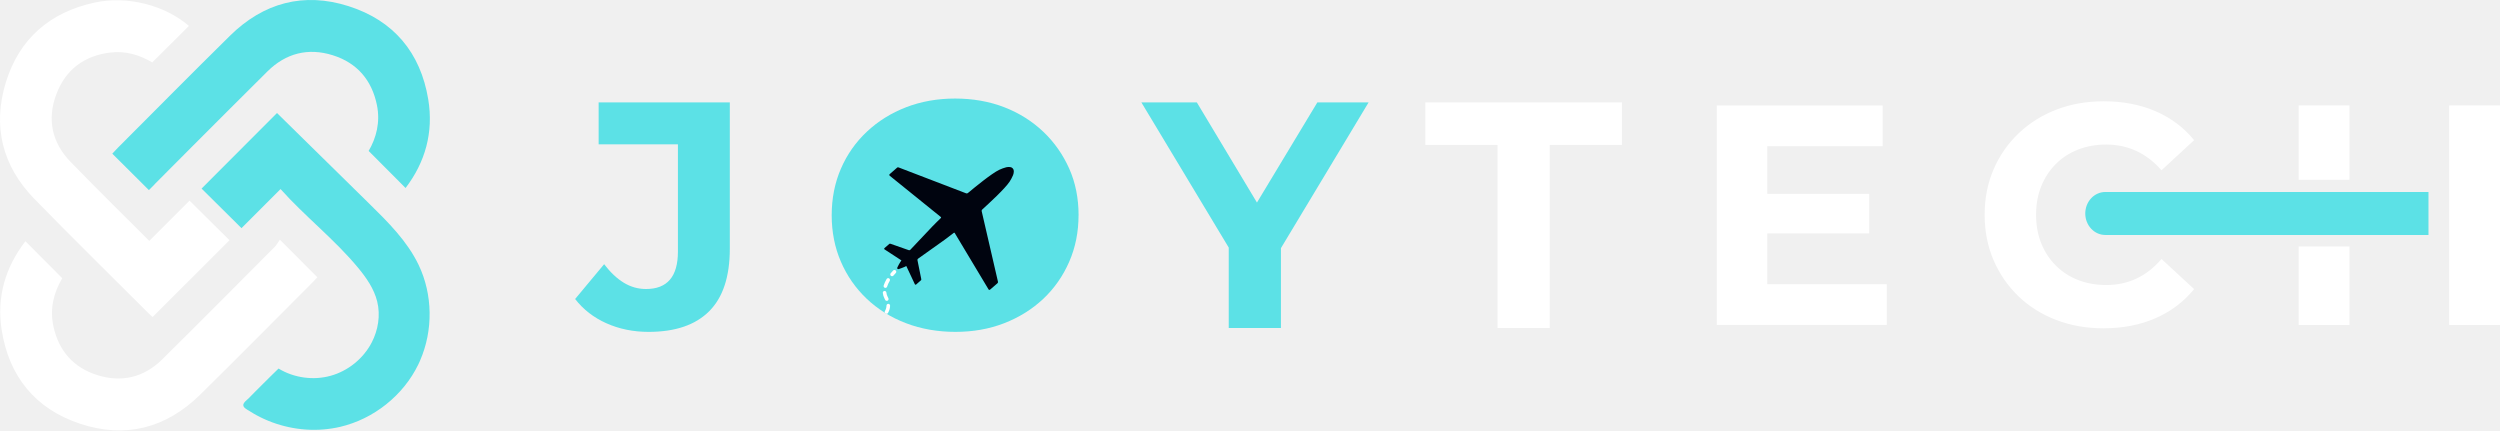
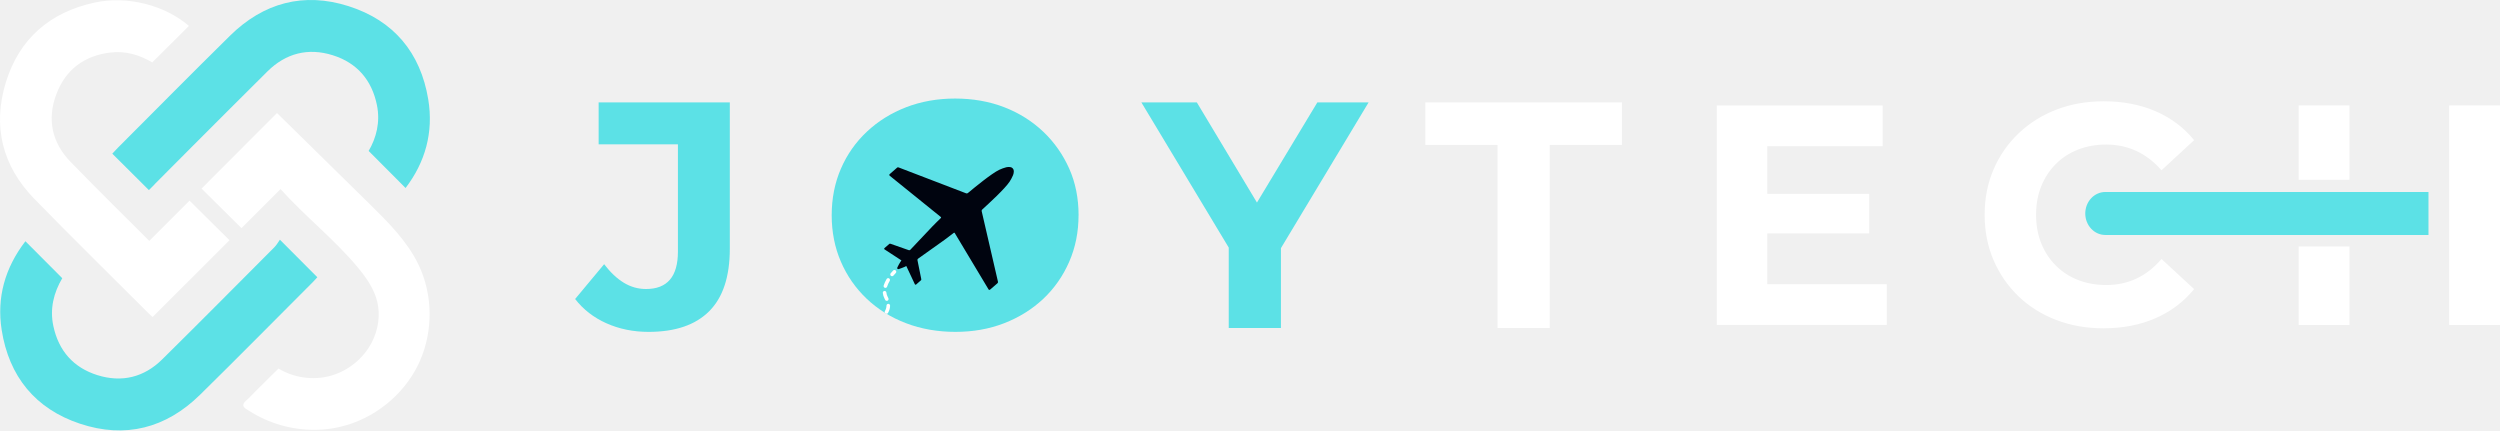
<svg xmlns="http://www.w3.org/2000/svg" id="Layer_1" data-name="Layer 1" viewBox="0 0 1375.05 236.74">
  <defs>
    <style>
      .cls-1 {
        fill: #fff;
      }

      .cls-2 {
        fill: #5ce1e6;
      }

      .cls-3 {
        fill: #00040f;
      }
    </style>
  </defs>
  <g>
    <path class="cls-2" d="M223.08,103.41c-6.71-6.74-13.32-13.36-20.32-20.39,4.19-7.11,6.49-15.79,4.56-25.22-2.82-13.77-10.93-23.22-24.27-27.41-13.51-4.26-25.8-1.15-35.92,8.86-7.24,7.17-14.45,14.36-21.65,21.55l-.31,.31c-5.67,5.66-11.34,11.33-16.99,17-.7,.71-1.41,1.42-2.11,2.11-6.89,6.92-13.79,13.85-20.69,20.77-.24,.24-.47,.49-.69,.76l-2.79,2.81c-7.26-7.22-13.61-13.54-20.14-20.04,.99-1.05,1.95-2.13,2.97-3.15,20.57-20.59,41.04-41.29,61.77-61.72C144.95,1.48,167.05-4.46,191.69,3.38c24.83,7.88,39.63,25.58,43.86,51.33,2.98,18.07-1.66,34.53-12.48,48.7Z" />
-     <path class="cls-1" d="M13.98,132.69c6.93,6.95,13.47,13.52,20.26,20.33-4.7,7.97-6.94,16.8-4.88,26.38,2.92,13.61,11.09,22.83,24.23,26.94,13.34,4.18,25.58,1.24,35.58-8.63,20.72-20.45,41.22-41.13,61.77-61.75,1.24-1.24,2.1-2.86,3.01-4.12,7.36,7.39,13.91,13.95,20.6,20.66-.61,.66-1.48,1.65-2.41,2.58-20.68,20.7-41.23,41.53-62.1,62.04-18.73,18.41-41.14,24.21-66.06,15.92C19.4,224.86,4.93,207.03,.92,181.47c-2.81-17.91,1.88-34.24,13.05-48.78Z" />
-     <path class="cls-2" d="M231.04,198.37c-.32,.73-.65,1.45-1,2.16-8.26,17-24.48,29.9-42.88,34.23-12.34,2.9-25.49,1.93-37.36-2.44-2.98-1.1-5.89-2.41-8.68-3.93-1.4-.76-2.76-1.57-4.1-2.43-1.04-.67-3.03-1.58-3.2-2.97-.18-1.49,1.98-2.95,2.9-3.88,1.33-1.36,2.66-2.71,4-4.06,2.68-2.7,5.37-5.37,8.08-8.04,1.46-1.44,2.93-2.87,4.4-4.3,8.48,5.15,19.12,6.63,28.68,3.97,9.56-2.66,17.92-9.41,22.52-18.2,3.61-6.89,4.93-15.08,3.07-22.64-1.72-6.99-5.97-13.08-10.56-18.62-12.92-15.58-29.11-28.14-42.61-43.23-7.16,7.17-14.31,14.33-21.47,21.5-7.32-7.26-14.64-14.51-21.96-21.77,13.83-13.85,27.66-27.71,41.48-41.56,16.91,16.61,33.81,33.22,50.72,49.83,10.35,10.17,20.91,20.62,27.18,33.71,7.82,16.33,8.04,36.08,.78,52.65Z" />
+     <path class="cls-2" d="M13.98,132.69c6.93,6.95,13.47,13.52,20.26,20.33-4.7,7.97-6.94,16.8-4.88,26.38,2.92,13.61,11.09,22.83,24.23,26.94,13.34,4.18,25.58,1.24,35.58-8.63,20.72-20.45,41.22-41.13,61.77-61.75,1.24-1.24,2.1-2.86,3.01-4.12,7.36,7.39,13.91,13.95,20.6,20.66-.61,.66-1.48,1.65-2.41,2.58-20.68,20.7-41.23,41.53-62.1,62.04-18.73,18.41-41.14,24.21-66.06,15.92C19.4,224.86,4.93,207.03,.92,181.47c-2.81-17.91,1.88-34.24,13.05-48.78Z" />
+     <path class="cls-1" d="M231.04,198.37c-.32,.73-.65,1.45-1,2.16-8.26,17-24.48,29.9-42.88,34.23-12.34,2.9-25.49,1.93-37.36-2.44-2.98-1.1-5.89-2.41-8.68-3.93-1.4-.76-2.76-1.57-4.1-2.43-1.04-.67-3.03-1.58-3.2-2.97-.18-1.49,1.98-2.95,2.9-3.88,1.33-1.36,2.66-2.71,4-4.06,2.68-2.7,5.37-5.37,8.08-8.04,1.46-1.44,2.93-2.87,4.4-4.3,8.48,5.15,19.12,6.63,28.68,3.97,9.56-2.66,17.92-9.41,22.52-18.2,3.61-6.89,4.93-15.08,3.07-22.64-1.72-6.99-5.97-13.08-10.56-18.62-12.92-15.58-29.11-28.14-42.61-43.23-7.16,7.17-14.31,14.33-21.47,21.5-7.32-7.26-14.64-14.51-21.96-21.77,13.83-13.85,27.66-27.71,41.48-41.56,16.91,16.61,33.81,33.22,50.72,49.83,10.35,10.17,20.91,20.62,27.18,33.71,7.82,16.33,8.04,36.08,.78,52.65Z" />
    <path class="cls-1" d="M126.19,132.14l-22.63,22.63c-6.64,6.62-13.03,12.99-19.62,19.57-.02-.02-.05-.04-.07-.06-.44-.39-1.26-1.06-2.02-1.82-21-21-42.2-41.8-62.93-63.05C1.22,91.26-4.19,69.37,3.23,45.25,10.63,21.24,27.57,6.67,52.13,1.4c17.96-3.86,38.44,1.41,51.78,12.85-6.74,6.72-13.32,13.26-20.17,20.08-6.82-4.04-14.45-6.43-22.82-5.46-14.53,1.69-24.82,9.34-29.93,22.96-5.21,13.84-2.41,26.66,7.87,37.25,7.63,7.85,15.35,15.62,23.1,23.36,6.71,6.69,13.43,13.37,20.15,20.05l22.14-22.14,21.96,21.77Z" />
  </g>
  <g>
    <path class="cls-1" d="M972.05,156.31h65.71v22.42h-93.48V58.01h91.23v22.42h-63.47v75.89Zm-2.07-49.67h58.12v21.73h-58.12v-21.73Z" />
-     <path class="cls-1" d="M1156.97,180.58c-9.31,0-17.97-1.52-25.96-4.57-7.99-3.05-14.92-7.39-20.78-13.02-5.86-5.63-10.43-12.25-13.71-19.84-3.28-7.59-4.92-15.92-4.92-25.01s1.64-17.42,4.92-25.01c3.28-7.59,7.87-14.2,13.8-19.83,5.92-5.63,12.85-9.97,20.78-13.02,7.93-3.04,16.61-4.57,26.04-4.57,10.46,0,19.92,1.81,28.37,5.43,8.45,3.62,15.55,8.94,21.3,15.95l-17.94,16.56c-4.14-4.71-8.74-8.25-13.8-10.6-5.06-2.36-10.58-3.54-16.56-3.54-5.63,0-10.81,.92-15.52,2.76-4.72,1.84-8.8,4.48-12.24,7.93-3.45,3.45-6.12,7.53-8.02,12.24-1.9,4.72-2.85,9.95-2.85,15.7s.95,10.98,2.85,15.7,4.57,8.8,8.02,12.24c3.45,3.45,7.53,6.1,12.24,7.93,4.71,1.84,9.89,2.76,15.52,2.76,5.98,0,11.5-1.18,16.56-3.54,5.06-2.36,9.66-5.95,13.8-10.78l17.94,16.56c-5.75,7.02-12.85,12.36-21.3,16.04-8.45,3.68-17.97,5.52-28.54,5.52Z" />
+     <path class="cls-1" d="M1156.97,180.58c-9.31,0-17.97-1.52-25.96-4.57-7.99-3.05-14.92-7.39-20.78-13.02-5.86-5.63-10.43-12.25-13.71-19.84-3.28-7.59-4.92-15.92-4.92-25.01s1.64-17.42,4.92-25.01c3.28-7.59,7.87-14.2,13.8-19.83,5.92-5.63,12.85-9.97,20.78-13.02,7.93-3.04,16.61-4.57,26.04-4.57,10.46,0,19.92,1.81,28.37,5.43,8.45,3.62,15.55,8.94,21.3,15.95l-17.94,16.56c-4.14-4.71-8.74-8.25-13.8-10.6-5.06-2.36-10.58-3.54-16.56-3.54-5.63,0-10.81,.92-15.52,2.76-4.72,1.84-8.8,4.48-12.24,7.93-3.45,3.45-6.12,7.53-8.02,12.24-1.9,4.72-2.85,9.95-2.85,15.7s.95,10.98,2.85,15.7,4.57,8.8,8.02,12.24c3.45,3.45,7.53,6.1,12.24,7.93,4.71,1.84,9.89,2.76,15.52,2.76,5.98,0,11.5-1.18,16.56-3.54,5.06-2.36,9.66-5.95,13.8-10.78l17.94,16.56c-5.75,7.02-12.85,12.36-21.3,16.04s-17.97,5.52-28.54,5.52Z" />
    <path class="cls-2" d="M1146.94,117.42h0c0,6.53,4.94,11.82,11.03,11.82h177.74v-23.64h-177.74c-6.09,0-11.03,5.29-11.03,11.82Z" />
    <rect class="cls-1" x="1347.09" y="57.99" width="27.96" height="120.75" />
    <rect class="cls-1" x="1264.31" y="57.99" width="27.94" height="40.9" />
    <rect class="cls-1" x="1264.31" y="135.55" width="27.94" height="43.19" />
    <path class="cls-2" d="M356.74,182.54c-8.39,0-16.1-1.57-23.13-4.7-7.03-3.13-12.79-7.59-17.28-13.38l15.95-19.15c3.43,4.49,7.03,7.89,10.81,10.19,3.78,2.3,7.86,3.46,12.23,3.46,11.7,0,17.55-6.85,17.55-20.56v-59.03h-43.61v-23.05h72.15v80.48c0,15.36-3.78,26.83-11.35,34.39-7.56,7.56-18.67,11.35-33.33,11.35Z" />
    <path class="cls-2" d="M593.22,118.38c0,9.2-1.71,17.75-5.14,25.61-3.43,7.85-8.19,14.65-14.27,20.39-6.1,5.72-13.24,10.18-21.45,13.38-8.21,3.19-17.17,4.78-26.85,4.78s-18.88-1.59-27.21-4.78c-8.34-3.19-15.54-7.69-21.64-13.48-6.08-5.79-10.81-12.59-14.17-20.39-3.36-7.78-5.04-16.31-5.04-25.51s1.68-17.75,5.04-25.53c3.36-7.81,8.12-14.6,14.27-20.39,6.15-5.79,13.36-10.28,21.62-13.48,8.29-3.19,17.27-4.78,26.95-4.78s18.83,1.59,27.05,4.78c8.21,3.19,15.35,7.69,21.45,13.48,6.08,5.79,10.83,12.56,14.27,20.3,3.43,7.73,5.14,16.29,5.14,25.63Z" />
    <polygon class="cls-2" points="752.76 56.32 724.57 56.32 691.35 111.41 658.28 56.32 627.78 56.32 675.83 136.18 675.83 180.41 704.54 180.41 704.54 136.48 752.76 56.32" />
    <path class="cls-1" d="M823.67,180.41V79.72h-39.71v-23.4h108.14v23.4h-39.71v100.69h-28.72Z" />
    <path class="cls-3" d="M493.25,92.34c.39-.35,.69-.37,1.16-.19,12.28,4.71,24.57,9.41,36.85,14.13,.5,.19,.81,.12,1.22-.21,3.67-3.05,12.82-10.6,17.14-12.68,1.22-.59,2.52-1.02,3.83-1.39,.69-.19,1.48-.19,2.2-.11,.57,.07,1.07,.35,1.42,.76,.35,.4,.56,.94,.55,1.51-.02,.73-.12,1.5-.41,2.16-.54,1.24-1.16,2.47-1.91,3.6-2.66,4-11.41,12-14.94,15.22-.39,.35-.5,.65-.38,1.18,2.97,12.81,5.92,25.63,8.88,38.45,.11,.49,.05,.79-.35,1.12-1.34,1.11-2.64,2.28-3.96,3.42h0c-.26,.22-.65,.16-.83-.13-6.22-10.38-12.41-20.7-18.61-31.04-.1-.17-.32-.22-.48-.1,0,0,0,0,0,0-1.74,1.31-3.43,2.67-5.2,3.94-4.75,3.42-9.53,6.81-14.32,10.19-.41,.29-.57,.54-.46,1.07,.71,3.39,1.38,6.79,2.05,10.19,.04,.21,.06,.54-.07,.65-.89,.81-1.8,1.6-2.74,2.41-.22,.19-.57,.12-.7-.15-1.59-3.38-3.14-6.69-4.71-10.03-.37,.19-.64,.36-.93,.48-1.06,.42-2.1,.89-3.19,1.2-.35,.1-.62,.04-.75-.14-.16-.16-.19-.43-.04-.77,.46-1.03,1.07-2,1.63-2.99,.16-.28,.36-.52,.6-.86-3.09-2.02-6.15-4.01-9.28-6.06-.25-.16-.27-.52-.05-.71,.94-.82,1.84-1.61,2.77-2.38,.13-.11,.45-.04,.66,.03,3.27,1.13,6.55,2.27,9.81,3.44,.51,.18,.77,.06,1.12-.31,4.01-4.27,8.02-8.53,12.07-12.77,1.5-1.57,3.09-3.06,4.63-4.6,0,0,0,0,0,0,.14-.14,.12-.37-.03-.49-9.38-7.57-18.74-15.14-28.16-22.74-.26-.21-.27-.62-.02-.84h0c1.32-1.14,2.65-2.27,3.94-3.44Z" />
    <g>
      <path class="cls-1" d="M490.66,151.93c-.22,0-.44-.07-.63-.23-.42-.35-.48-.97-.14-1.39,.8-.97,1.39-1.55,1.39-1.55,.39-.38,1.02-.37,1.4,.02,.38,.39,.38,1.02-.01,1.4-.02,.02-.54,.53-1.25,1.39-.2,.24-.48,.36-.77,.36Z" />
      <path class="cls-1" d="M487.76,165.49c-.38,0-.74-.22-.91-.58-.11-.25-.24-.5-.37-.76-.5-.94-.81-1.96-.92-3.04-.05-.55,.34-1.03,.89-1.08,.55-.03,1.03,.35,1.08,.89,.08,.81,.31,1.59,.69,2.29,.16,.3,.31,.59,.43,.88,.22,.5,0,1.09-.5,1.31-.13,.06-.27,.09-.41,.09Zm-.78-7.15c-.1,0-.19-.01-.29-.04-.52-.16-.82-.72-.66-1.24,.36-1.16,.9-2.36,1.63-3.59,.28-.47,.89-.63,1.36-.35,.47,.28,.63,.88,.35,1.36-.64,1.09-1.13,2.16-1.44,3.17-.13,.43-.52,.7-.95,.7Zm-.32,13.68c-.14-.28-.12-.61,.04-.89,.59-.99,.87-2,.89-3.05,0-.54,.46-.95,.99-.97,.56,0,.99,.46,.99,1.01-.02,1.37-.42,2.72-1.15,4.01-.16,.3-.46,.48-.77,.48l-.99-.57Z" />
    </g>
  </g>
</svg>
